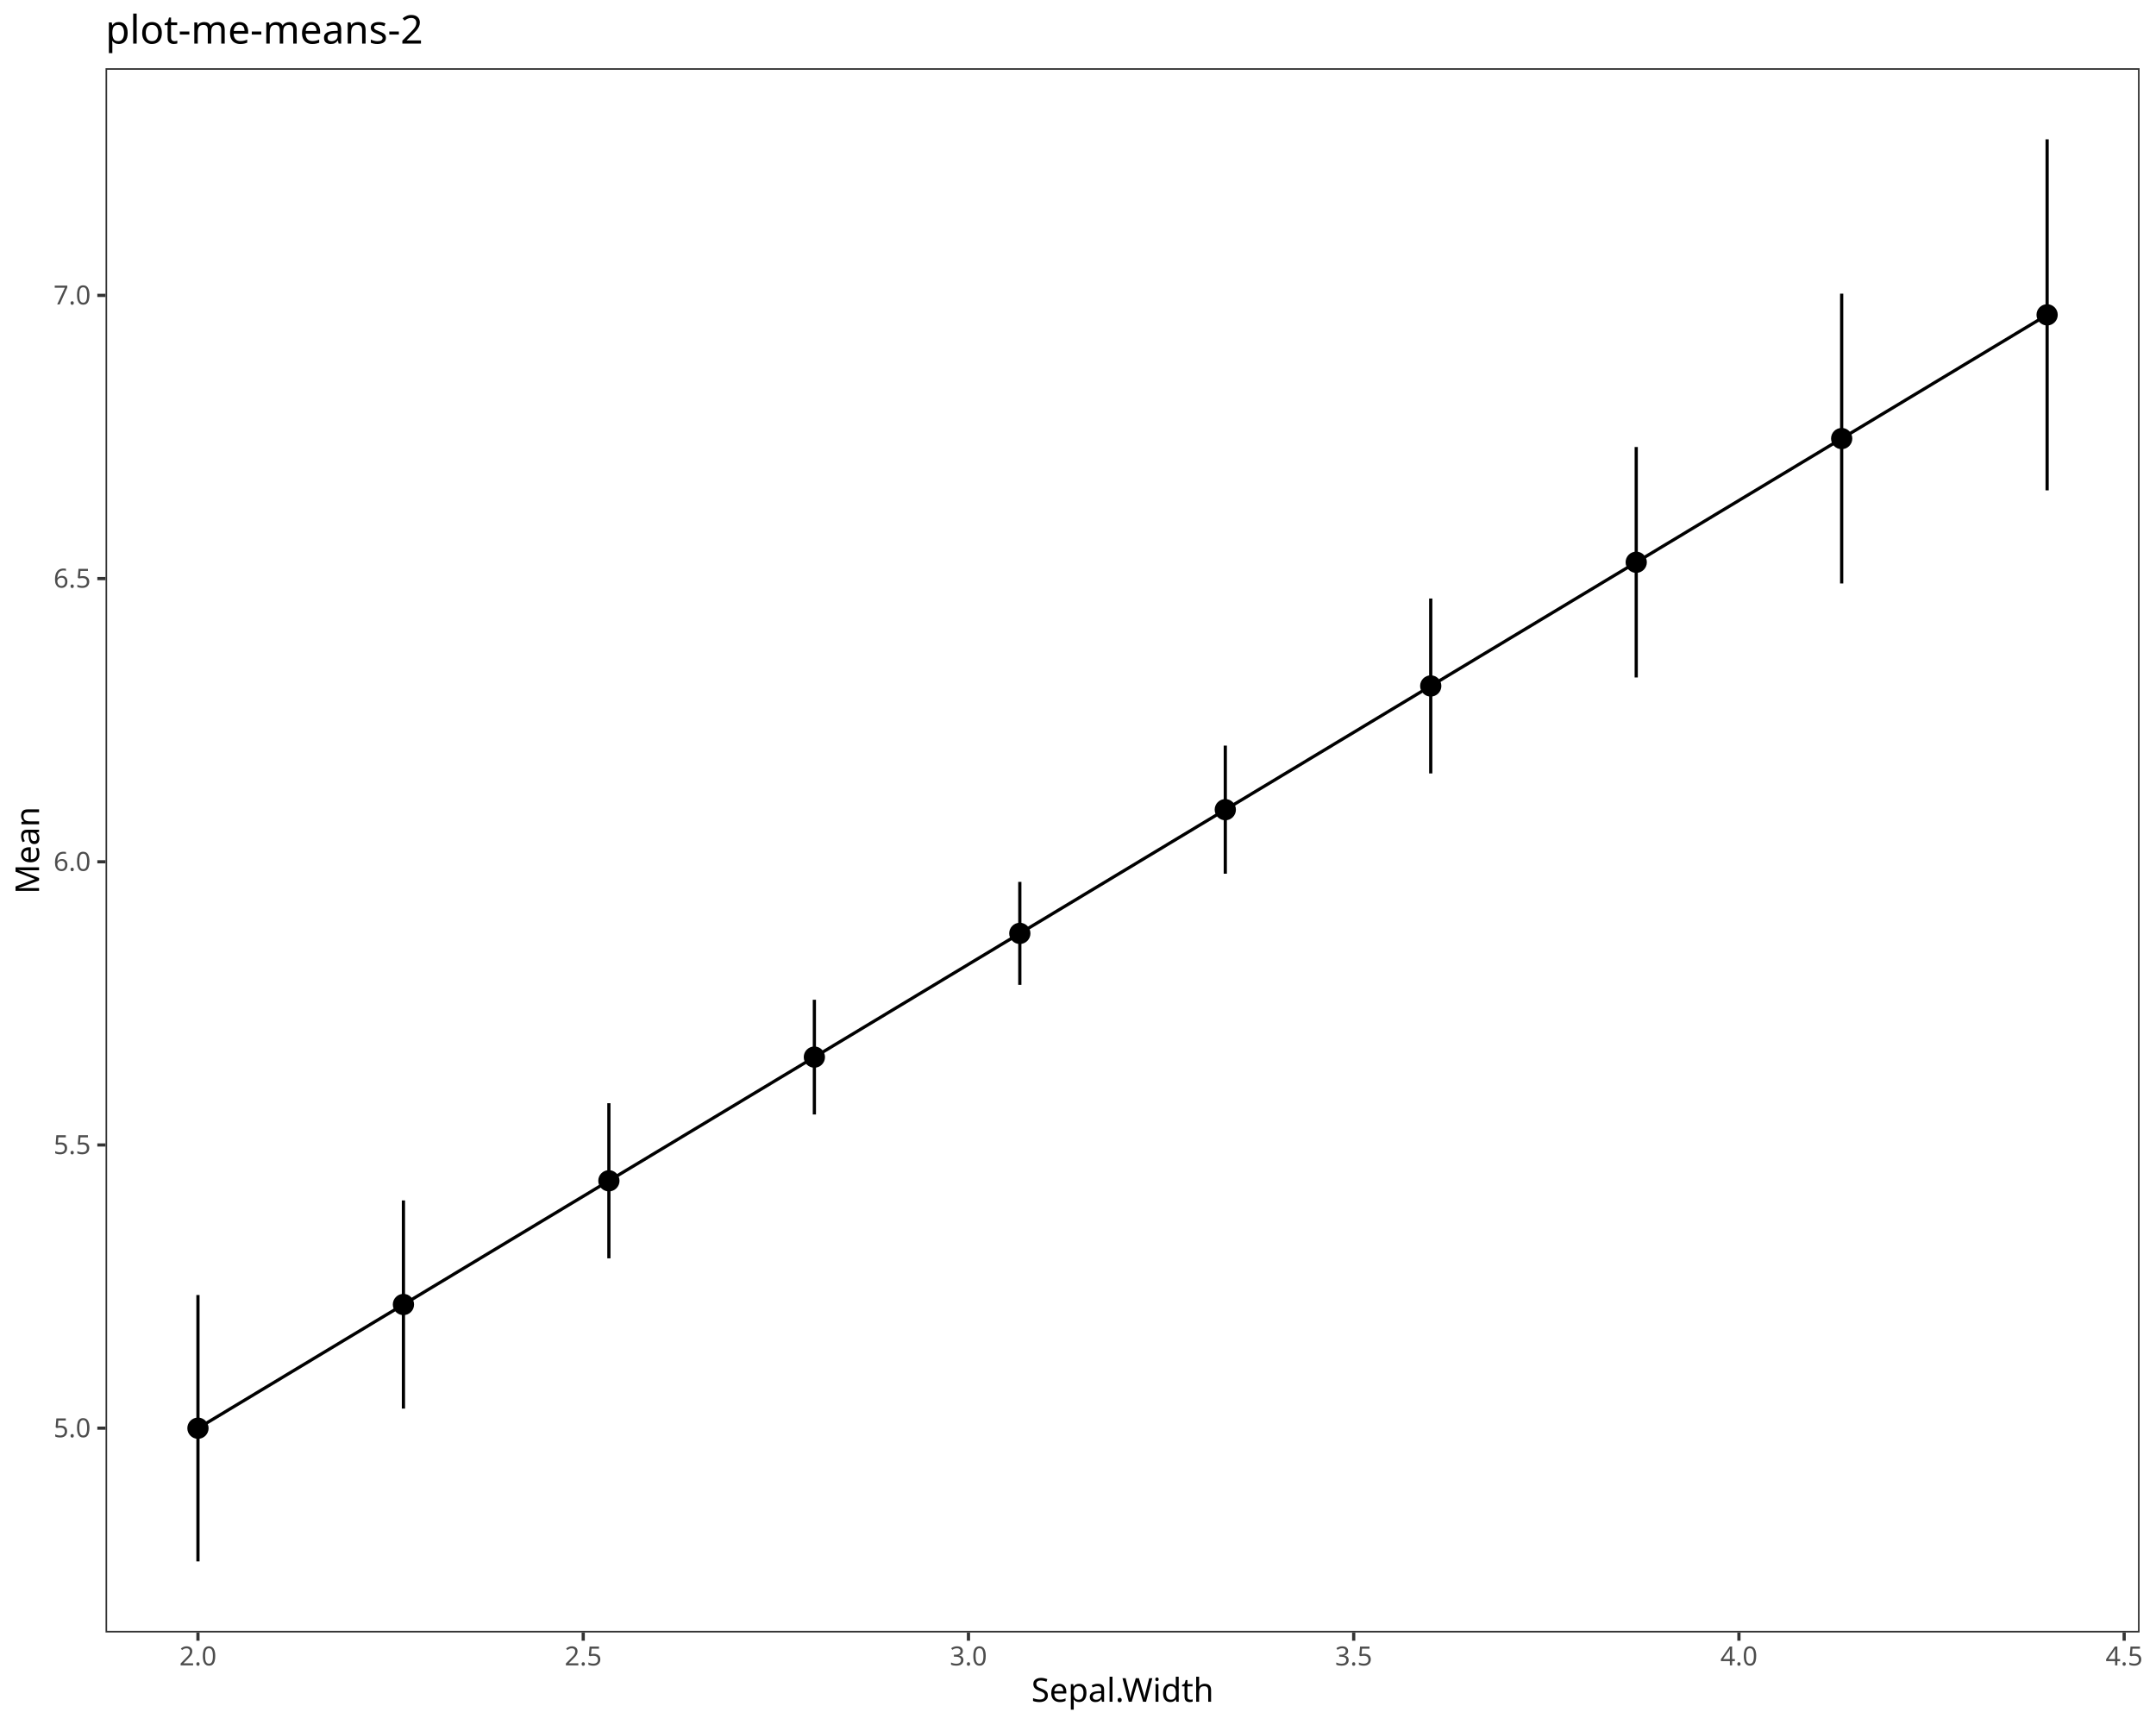
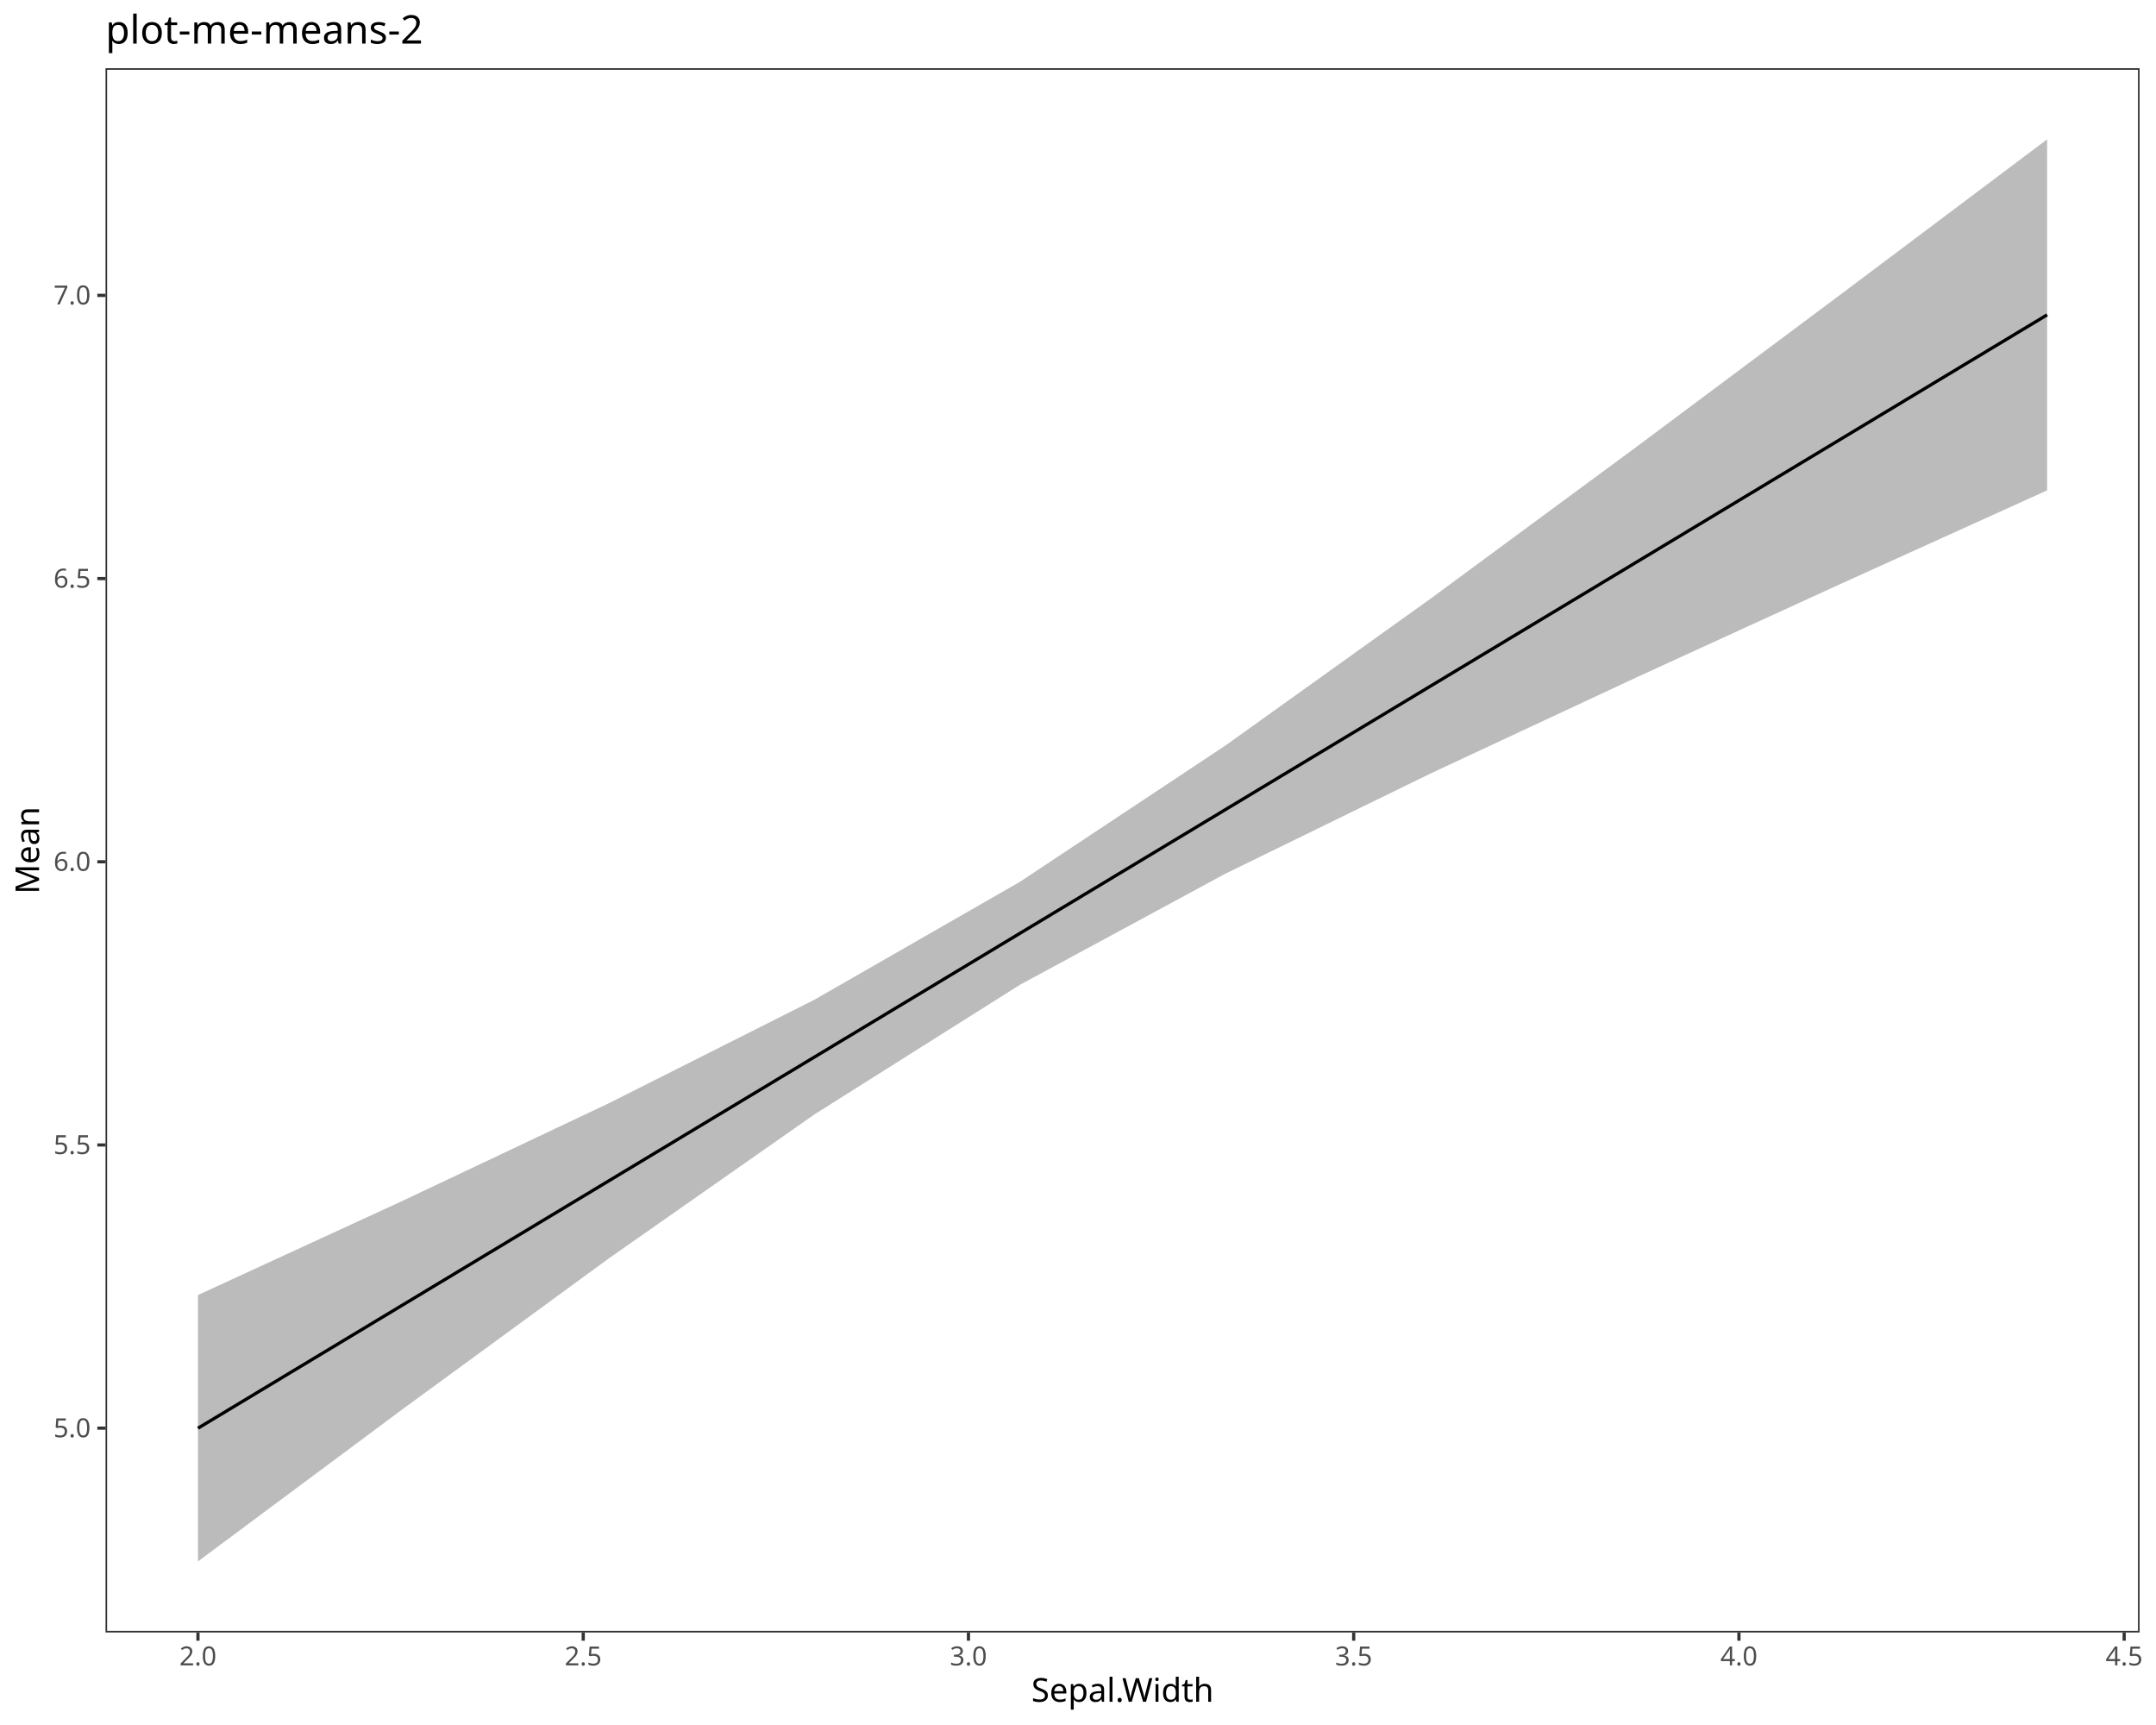
<svg xmlns="http://www.w3.org/2000/svg" class="svglite" data-engine-version="2.0" width="720.00pt" height="576.00pt" viewBox="0 0 720.00 576.00">
  <defs>
    <style type="text/css">
    .svglite line, .svglite polyline, .svglite polygon, .svglite path, .svglite rect, .svglite circle {
      fill: none;
      stroke: #000000;
      stroke-linecap: round;
      stroke-linejoin: round;
      stroke-miterlimit: 10.00;
    }
  </style>
  </defs>
  <rect width="100%" height="100%" style="stroke: none; fill: #FFFFFF;" />
  <defs>
    <clipPath id="cpMC4wMHw3MjAuMDB8MC4wMHw1NzYuMDA=">
      <rect x="0.00" y="0.00" width="720.00" height="576.00" />
    </clipPath>
  </defs>
  <g clip-path="url(#cpMC4wMHw3MjAuMDB8MC4wMHw1NzYuMDA=)">
    <rect x="0.00" y="0.00" width="720.00" height="576.00" style="stroke-width: 1.07; stroke: #FFFFFF; fill: #FFFFFF;" />
  </g>
  <defs>
    <clipPath id="cpMzUuMjR8NzE0LjUyfDIyLjc4fDU0NS4xMQ==">
      <rect x="35.24" y="22.78" width="679.28" height="522.33" />
    </clipPath>
  </defs>
  <g clip-path="url(#cpMzUuMjR8NzE0LjUyfDIyLjc4fDU0NS4xMQ==)">
    <rect x="35.24" y="22.78" width="679.28" height="522.33" style="stroke-width: 1.07; stroke: none; fill: #FFFFFF;" />
+     <polygon points="66.11,432.43 134.73,400.84 203.34,368.38 271.96,333.83 340.57,294.47 409.19,248.97 477.80,199.86 546.42,149.27 615.03,98.06 683.64,46.53 683.64,163.74 615.03,194.82 546.42,226.22 477.80,258.25 409.19,291.75 340.57,328.86 271.96,372.13 203.34,420.18 134.73,470.34 66.11,521.37 " style="stroke-width: 0.00; stroke: none; stroke-linecap: butt; fill: #333333; fill-opacity: 0.33;" />
+     <polyline points="66.11,432.43 134.73,400.84 203.34,368.38 271.96,333.83 340.57,294.47 409.19,248.97 477.80,199.86 546.42,149.27 615.03,98.06 683.64,46.53 " style="stroke-width: 1.07; stroke: none; stroke-linecap: butt;" />
+     <polyline points="683.64,163.74 615.03,194.82 546.42,226.22 477.80,258.25 409.19,291.75 340.57,328.86 271.96,372.13 203.34,420.18 134.73,470.34 66.11,521.37 " style="stroke-width: 1.07; stroke: none; stroke-linecap: butt;" />
    <polyline points="66.11,476.90 134.73,435.59 203.34,394.28 271.96,352.98 340.57,311.67 409.19,270.36 477.80,229.05 546.42,187.75 615.03,146.44 683.64,105.13 " style="stroke-width: 1.07; stroke-linecap: butt;" />
-     <line x1="66.11" y1="521.37" x2="66.11" y2="432.43" style="stroke-width: 1.07; stroke-linecap: butt;" />
-     <line x1="134.73" y1="470.34" x2="134.73" y2="400.84" style="stroke-width: 1.07; stroke-linecap: butt;" />
-     <line x1="203.34" y1="420.18" x2="203.34" y2="368.38" style="stroke-width: 1.07; stroke-linecap: butt;" />
-     <line x1="271.96" y1="372.13" x2="271.96" y2="333.83" style="stroke-width: 1.07; stroke-linecap: butt;" />
-     <line x1="340.57" y1="328.86" x2="340.57" y2="294.47" style="stroke-width: 1.07; stroke-linecap: butt;" />
-     <line x1="409.19" y1="291.75" x2="409.19" y2="248.97" style="stroke-width: 1.07; stroke-linecap: butt;" />
-     <line x1="477.80" y1="258.25" x2="477.80" y2="199.86" style="stroke-width: 1.07; stroke-linecap: butt;" />
-     <line x1="546.42" y1="226.22" x2="546.42" y2="149.27" style="stroke-width: 1.07; stroke-linecap: butt;" />
-     <line x1="615.03" y1="194.82" x2="615.03" y2="98.06" style="stroke-width: 1.07; stroke-linecap: butt;" />
-     <line x1="683.64" y1="163.74" x2="683.64" y2="46.53" style="stroke-width: 1.07; stroke-linecap: butt;" />
-     <circle cx="66.11" cy="476.90" r="2.84" style="stroke-width: 1.42; fill: #000000;" />
-     <circle cx="134.73" cy="435.59" r="2.84" style="stroke-width: 1.42; fill: #000000;" />
-     <circle cx="203.34" cy="394.28" r="2.84" style="stroke-width: 1.42; fill: #000000;" />
-     <circle cx="271.96" cy="352.98" r="2.84" style="stroke-width: 1.42; fill: #000000;" />
-     <circle cx="340.57" cy="311.67" r="2.84" style="stroke-width: 1.42; fill: #000000;" />
-     <circle cx="409.19" cy="270.36" r="2.84" style="stroke-width: 1.42; fill: #000000;" />
-     <circle cx="477.80" cy="229.05" r="2.84" style="stroke-width: 1.42; fill: #000000;" />
-     <circle cx="546.42" cy="187.75" r="2.84" style="stroke-width: 1.42; fill: #000000;" />
-     <circle cx="615.03" cy="146.44" r="2.84" style="stroke-width: 1.42; fill: #000000;" />
-     <circle cx="683.64" cy="105.13" r="2.84" style="stroke-width: 1.42; fill: #000000;" />
    <rect x="35.24" y="22.78" width="679.28" height="522.33" style="stroke-width: 1.07; stroke: #333333;" />
  </g>
  <g clip-path="url(#cpMC4wMHw3MjAuMDB8MC4wMHw1NzYuMDA=)">
    <text x="30.31" y="479.91" text-anchor="end" style="font-size: 8.80px; fill: #4D4D4D; font-family: sans;" textLength="12.23px" lengthAdjust="spacingAndGlyphs">5.0</text>
    <text x="30.31" y="385.35" text-anchor="end" style="font-size: 8.80px; fill: #4D4D4D; font-family: sans;" textLength="12.23px" lengthAdjust="spacingAndGlyphs">5.5</text>
    <text x="30.31" y="290.78" text-anchor="end" style="font-size: 8.80px; fill: #4D4D4D; font-family: sans;" textLength="12.23px" lengthAdjust="spacingAndGlyphs">6.0</text>
    <text x="30.31" y="196.22" text-anchor="end" style="font-size: 8.80px; fill: #4D4D4D; font-family: sans;" textLength="12.23px" lengthAdjust="spacingAndGlyphs">6.5</text>
    <text x="30.31" y="101.65" text-anchor="end" style="font-size: 8.80px; fill: #4D4D4D; font-family: sans;" textLength="12.23px" lengthAdjust="spacingAndGlyphs">7.0</text>
    <polyline points="32.50,476.88 35.24,476.88 " style="stroke-width: 1.07; stroke: #333333; stroke-linecap: butt;" />
    <polyline points="32.50,382.32 35.24,382.32 " style="stroke-width: 1.07; stroke: #333333; stroke-linecap: butt;" />
    <polyline points="32.50,287.76 35.24,287.76 " style="stroke-width: 1.07; stroke: #333333; stroke-linecap: butt;" />
    <polyline points="32.50,193.19 35.24,193.19 " style="stroke-width: 1.07; stroke: #333333; stroke-linecap: butt;" />
    <polyline points="32.50,98.63 35.24,98.63 " style="stroke-width: 1.07; stroke: #333333; stroke-linecap: butt;" />
    <polyline points="66.11,547.85 66.11,545.11 " style="stroke-width: 1.07; stroke: #333333; stroke-linecap: butt;" />
    <polyline points="194.77,547.85 194.77,545.11 " style="stroke-width: 1.07; stroke: #333333; stroke-linecap: butt;" />
    <polyline points="323.42,547.85 323.42,545.11 " style="stroke-width: 1.07; stroke: #333333; stroke-linecap: butt;" />
    <polyline points="452.07,547.85 452.07,545.11 " style="stroke-width: 1.07; stroke: #333333; stroke-linecap: butt;" />
    <polyline points="580.72,547.85 580.72,545.11 " style="stroke-width: 1.07; stroke: #333333; stroke-linecap: butt;" />
    <polyline points="709.37,547.85 709.37,545.11 " style="stroke-width: 1.07; stroke: #333333; stroke-linecap: butt;" />
    <text x="66.11" y="556.10" text-anchor="middle" style="font-size: 8.80px; fill: #4D4D4D; font-family: sans;" textLength="12.23px" lengthAdjust="spacingAndGlyphs">2.0</text>
    <text x="194.77" y="556.10" text-anchor="middle" style="font-size: 8.80px; fill: #4D4D4D; font-family: sans;" textLength="12.23px" lengthAdjust="spacingAndGlyphs">2.5</text>
    <text x="323.42" y="556.10" text-anchor="middle" style="font-size: 8.80px; fill: #4D4D4D; font-family: sans;" textLength="12.23px" lengthAdjust="spacingAndGlyphs">3.0</text>
    <text x="452.07" y="556.10" text-anchor="middle" style="font-size: 8.80px; fill: #4D4D4D; font-family: sans;" textLength="12.23px" lengthAdjust="spacingAndGlyphs">3.5</text>
    <text x="580.72" y="556.10" text-anchor="middle" style="font-size: 8.80px; fill: #4D4D4D; font-family: sans;" textLength="12.23px" lengthAdjust="spacingAndGlyphs">4.0</text>
    <text x="709.37" y="556.10" text-anchor="middle" style="font-size: 8.80px; fill: #4D4D4D; font-family: sans;" textLength="12.23px" lengthAdjust="spacingAndGlyphs">4.5</text>
    <text x="374.88" y="568.24" text-anchor="middle" style="font-size: 11.00px; font-family: sans;" textLength="59.31px" lengthAdjust="spacingAndGlyphs">Sepal.Width</text>
    <text transform="translate(13.05,283.95) rotate(-90)" text-anchor="middle" style="font-size: 11.00px; font-family: sans;" textLength="27.52px" lengthAdjust="spacingAndGlyphs">Mean</text>
    <text x="35.24" y="14.56" style="font-size: 13.20px; font-family: sans;" textLength="99.78px" lengthAdjust="spacingAndGlyphs">plot-me-means-2</text>
  </g>
</svg>
